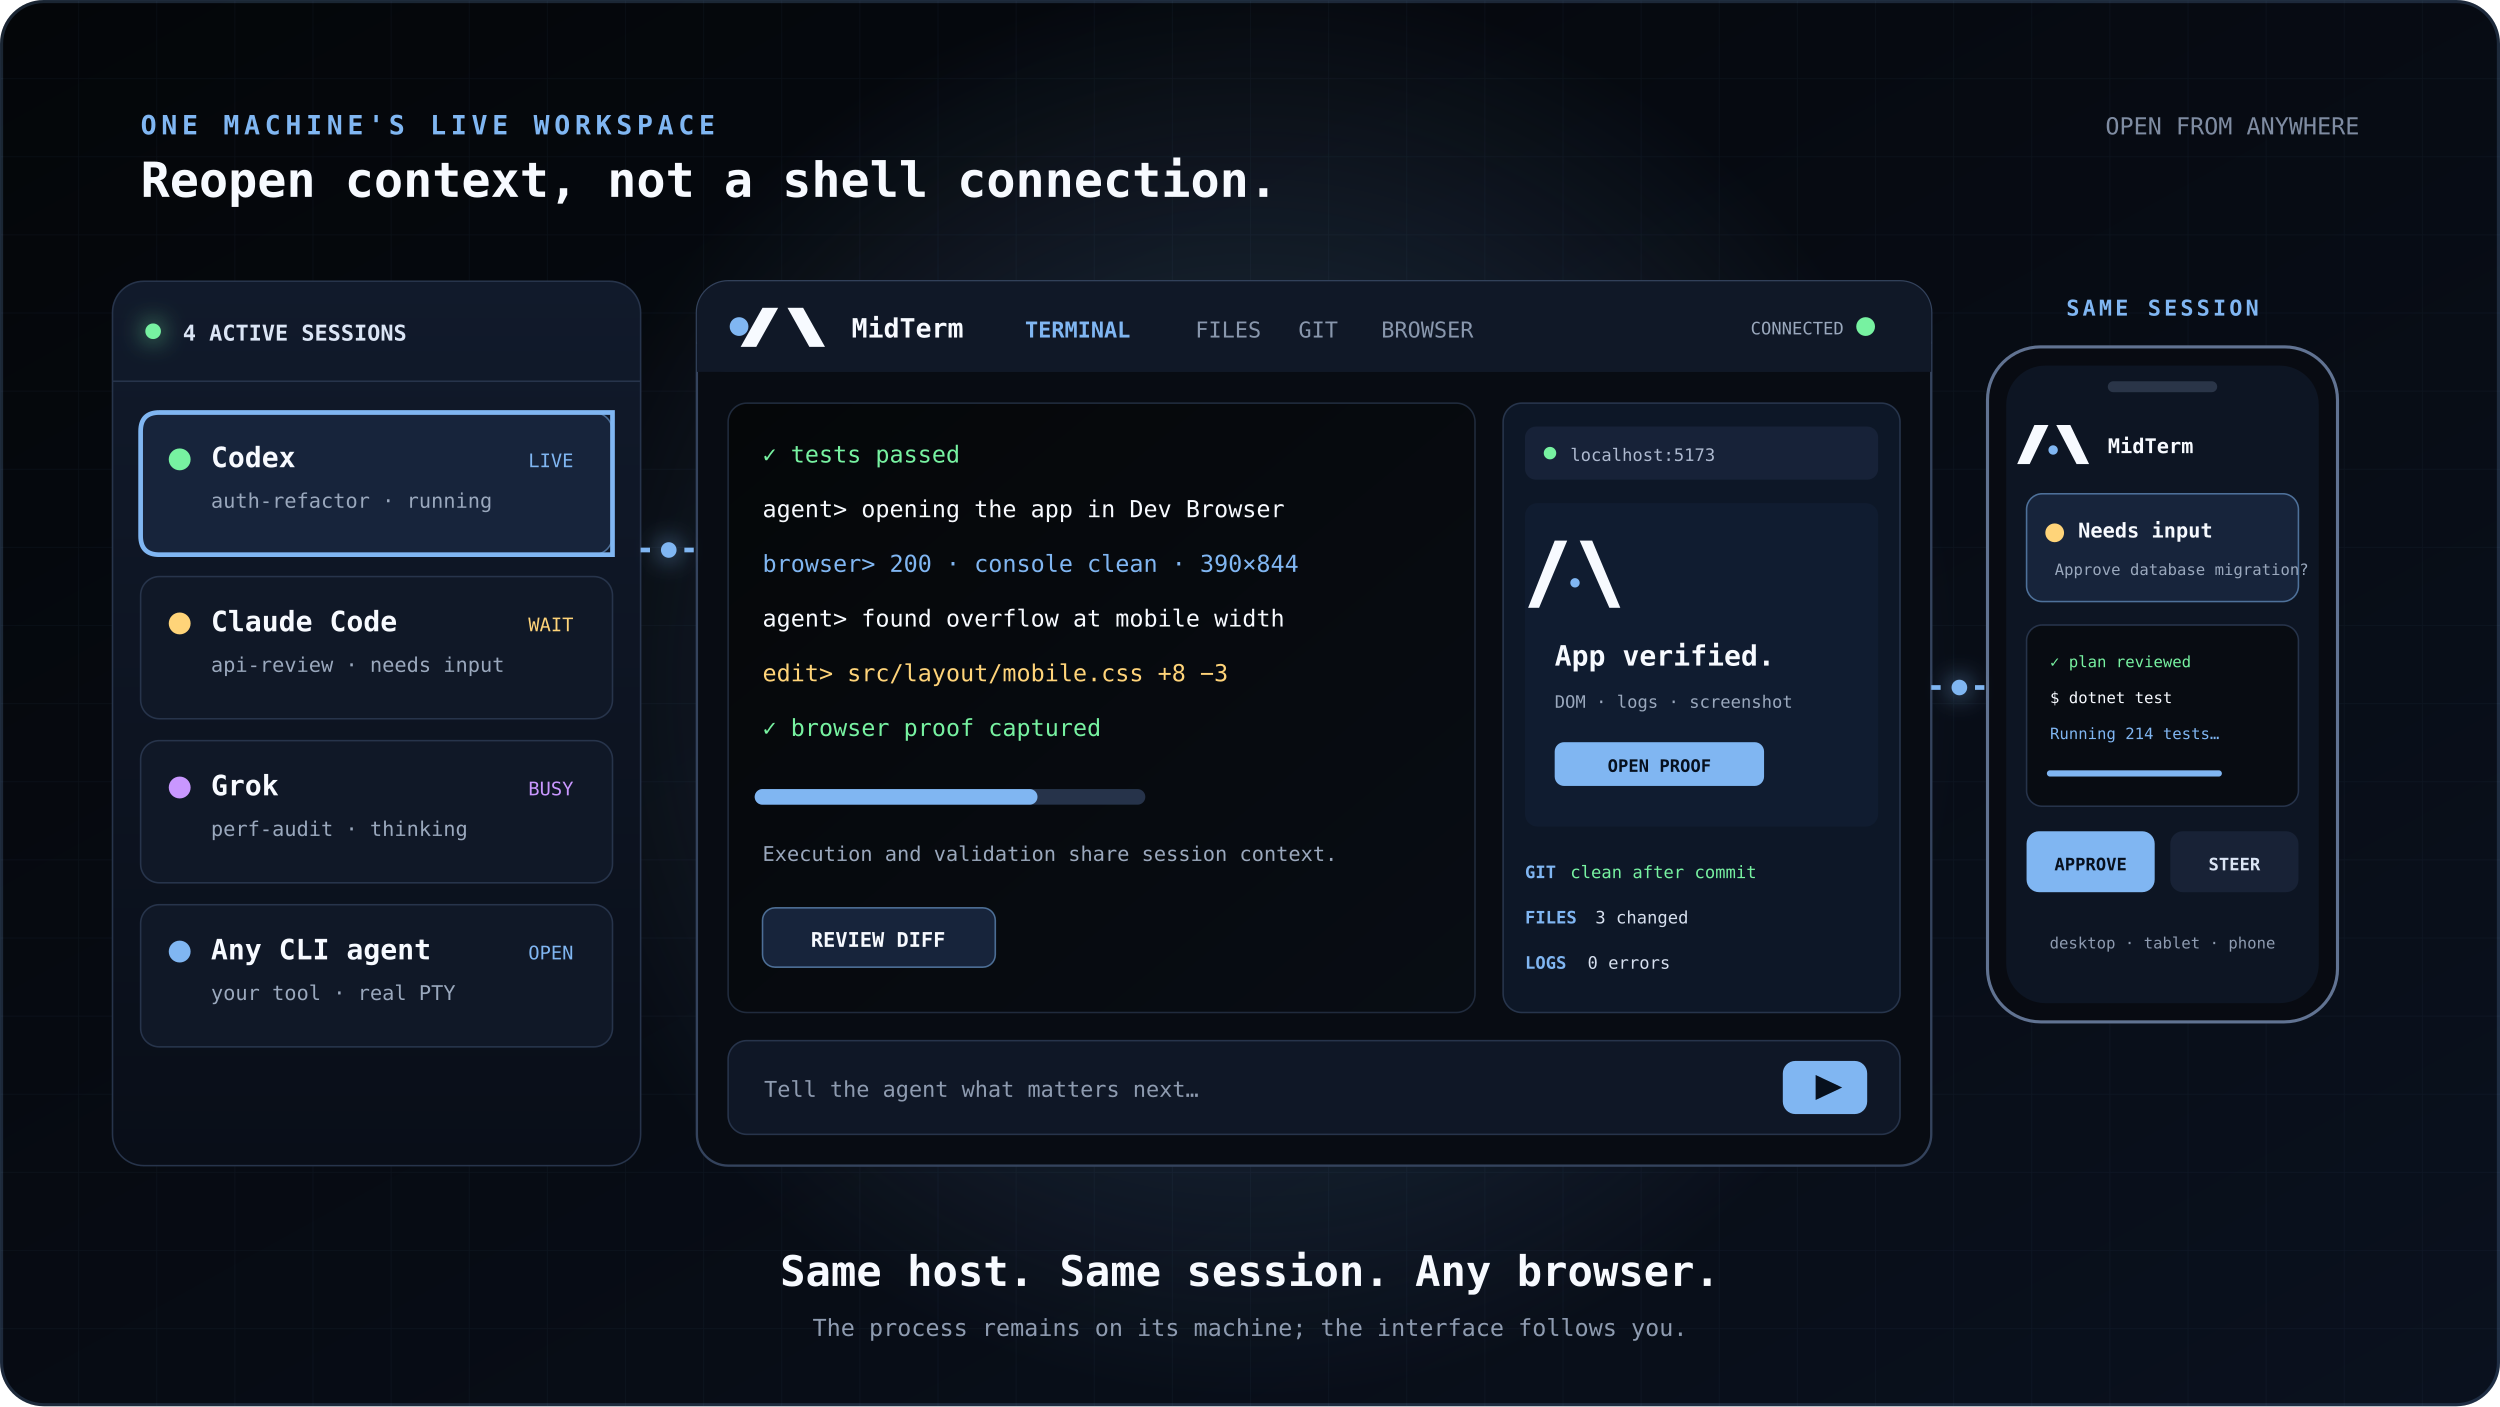
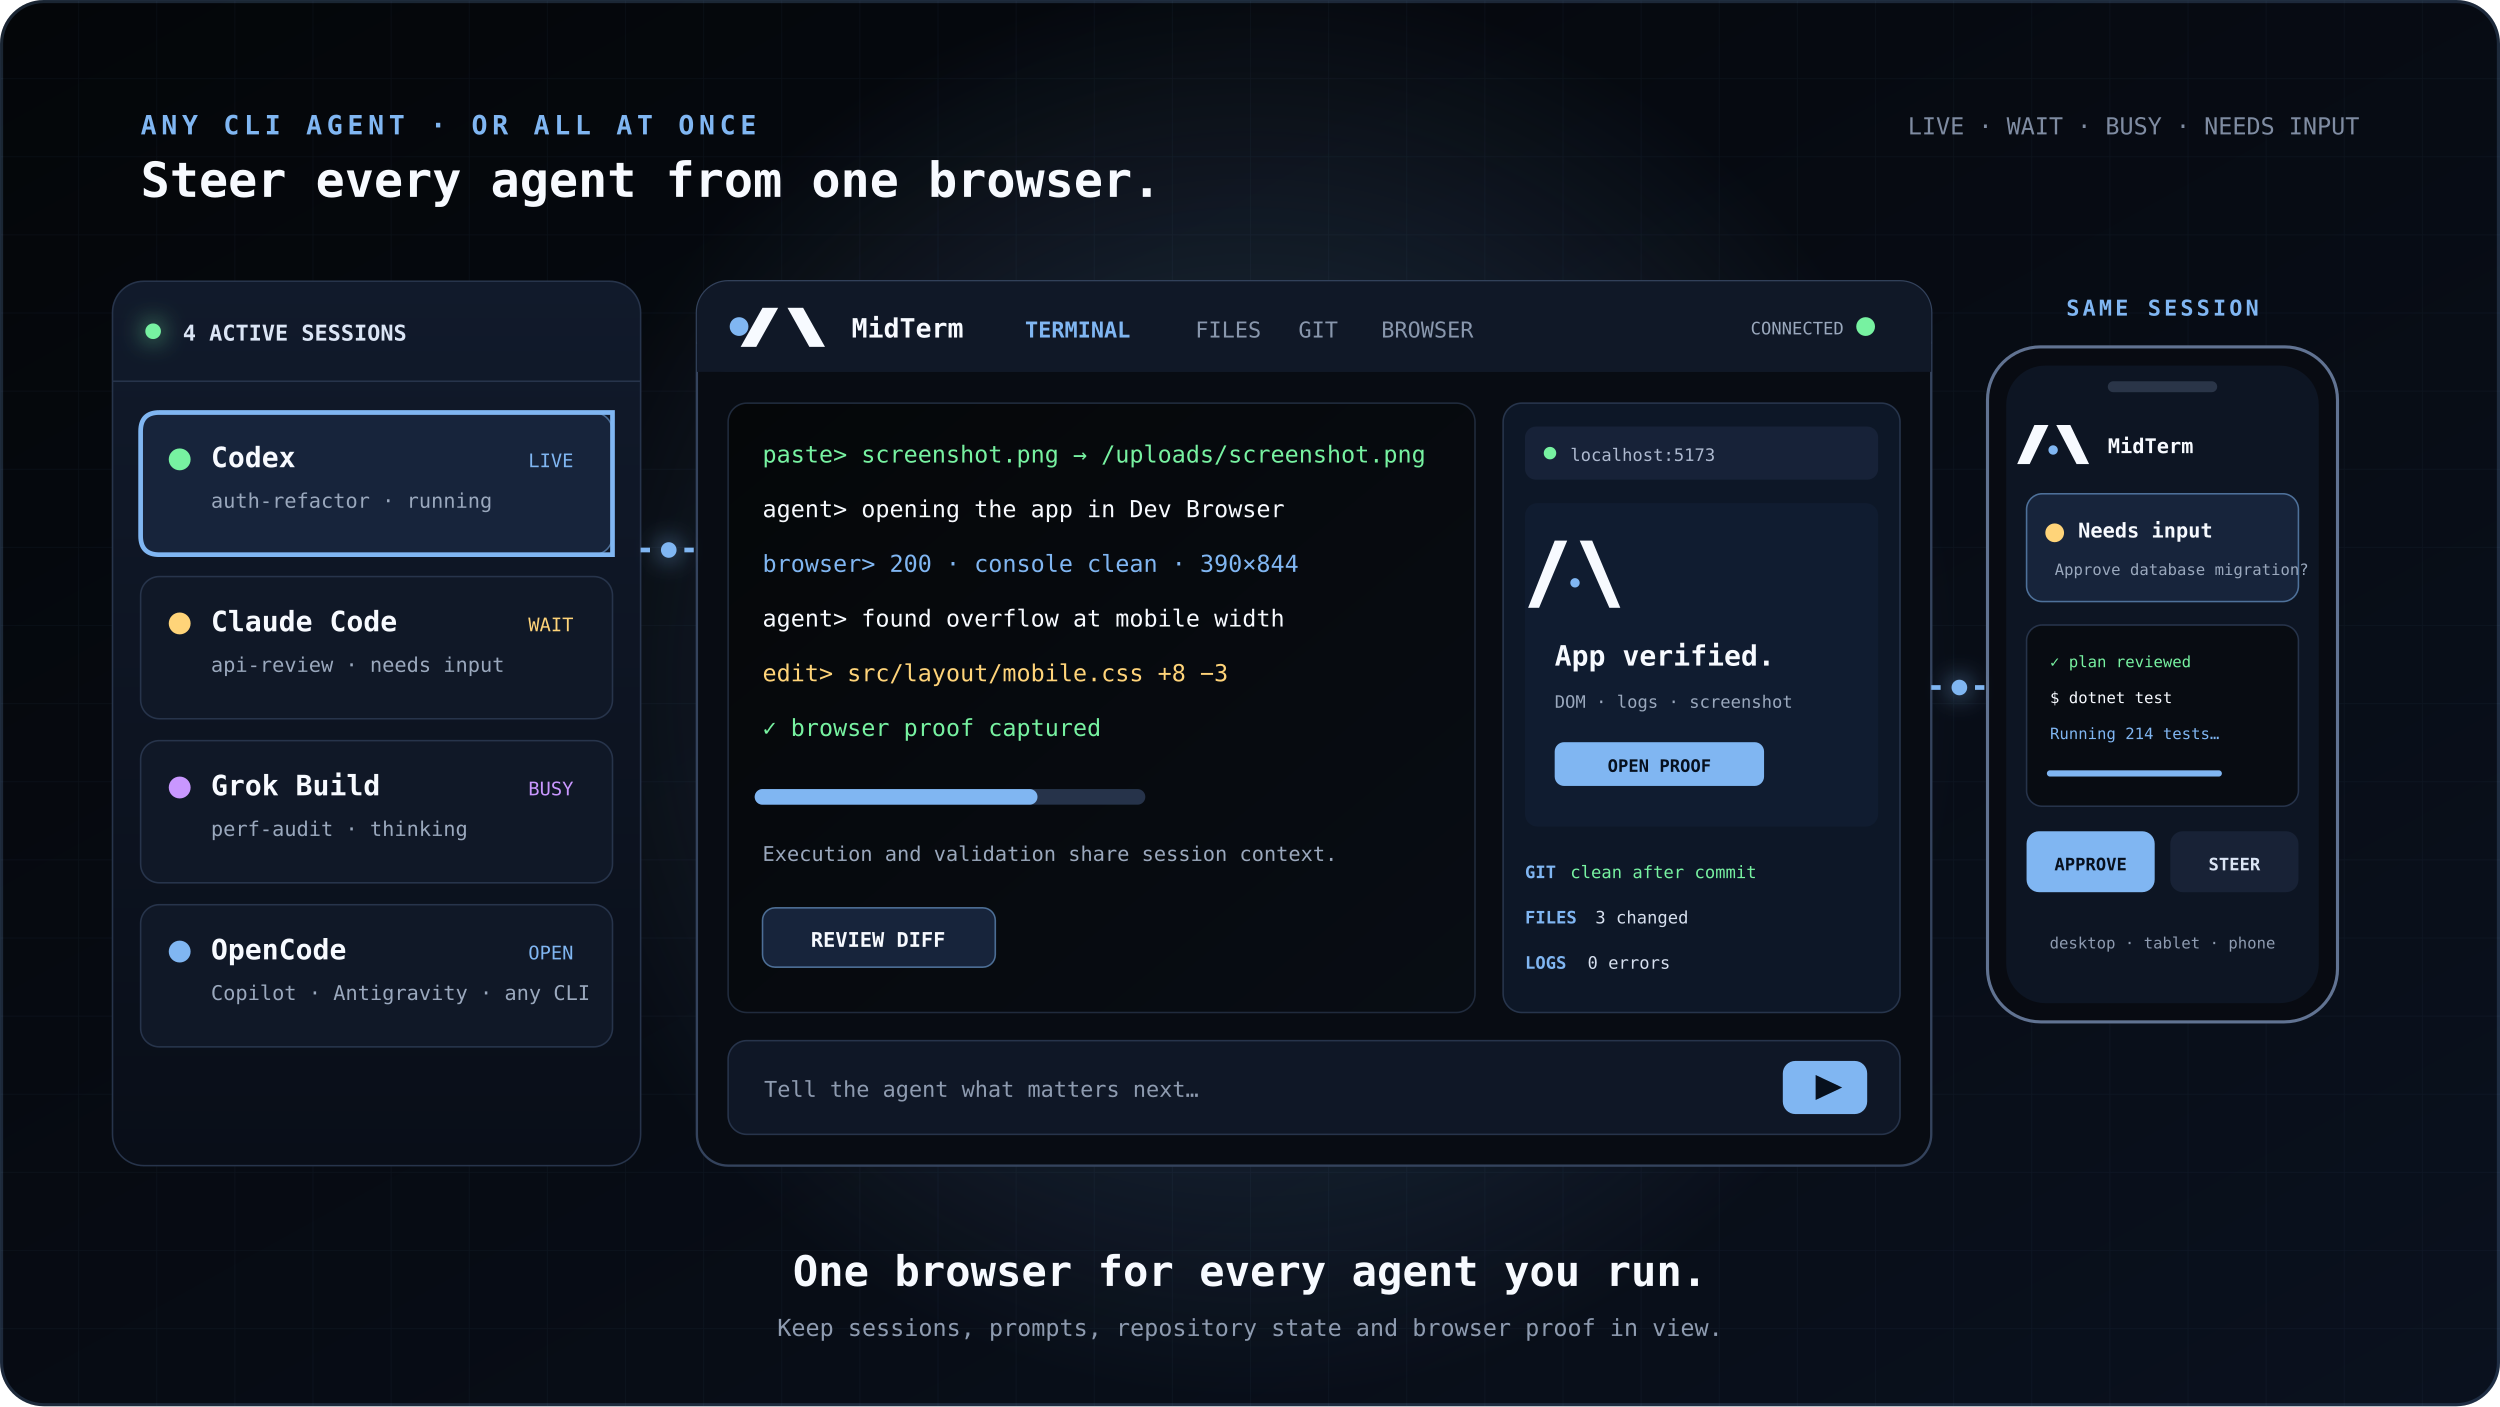
<svg xmlns="http://www.w3.org/2000/svg" width="1600" height="900" viewBox="0 0 1600 900" role="img" aria-labelledby="title desc">
  <defs>
    <linearGradient id="bg" x1="0" y1="0" x2="1" y2="1">
      <stop stop-color="#040609" />
      <stop offset="1" stop-color="#0a111e" />
    </linearGradient>
    <linearGradient id="panel" x1="0" y1="0" x2="0" y2="1">
      <stop stop-color="#111a2b" />
      <stop offset="1" stop-color="#090e18" />
    </linearGradient>
    <linearGradient id="terminal" x1="0" y1="0" x2="1" y2="1">
      <stop stop-color="#050709" />
      <stop offset="1" stop-color="#080d14" />
    </linearGradient>
    <radialGradient id="halo">
      <stop stop-color="#80b6f2" stop-opacity="0.26" />
      <stop offset="1" stop-color="#80b6f2" stop-opacity="0" />
    </radialGradient>
    <filter id="glow" x="-200%" y="-200%" width="500%" height="500%">
      <feGaussianBlur stdDeviation="8" result="b" />
      <feMerge>
        <feMergeNode in="b" />
        <feMergeNode in="SourceGraphic" />
      </feMerge>
    </filter>
    <pattern id="grid" width="50" height="50" patternUnits="userSpaceOnUse">
      <path d="M50 0H0V50" fill="none" stroke="#80b6f2" stroke-opacity="0.045" />
    </pattern>
  </defs>
  <rect width="1600" height="900" rx="28" fill="url(#bg)" />
  <rect width="1600" height="900" rx="28" fill="url(#grid)" />
  <circle cx="800" cy="440" r="460" fill="url(#halo)" />
  <rect x="1" y="1" width="1598" height="898" rx="27" fill="none" stroke="#80b6f2" stroke-opacity="0.18" stroke-width="2" />
  <g font-family="ui-monospace, SFMono-Regular, Menlo, Consolas, monospace">
-     <text x="90" y="86" fill="#80b6f2" font-size="17" font-weight="700" letter-spacing="3">ONE MACHINE'S LIVE WORKSPACE</text>
-     <text x="90" y="126" fill="#f7faff" font-size="31" font-weight="700">Reopen context, not a shell connection.</text>
-     <text x="1510" y="86" fill="#7f8ca2" font-size="15" text-anchor="end">OPEN FROM ANYWHERE</text>
+     <text x="90" y="86" fill="#80b6f2" font-size="17" font-weight="700" letter-spacing="3">ANY CLI AGENT · OR ALL AT ONCE</text>
+     <text x="90" y="126" fill="#f7faff" font-size="31" font-weight="700">Steer every agent from one browser.</text>
+     <text x="1510" y="86" fill="#7f8ca2" font-size="15" text-anchor="end">LIVE · WAIT · BUSY · NEEDS INPUT</text>
    <g transform="translate(72 180)">
      <rect width="338" height="566" rx="20" fill="url(#panel)" stroke="#27344b" />
      <path d="M338 64H0" stroke="#27344b" />
      <circle cx="26" cy="32" r="5" fill="#77f2a1" filter="url(#glow)" />
      <text x="45" y="38" fill="#dbe5f5" font-size="14" font-weight="700">4 ACTIVE SESSIONS</text>
      <g transform="translate(18 84)">
        <rect width="302" height="91" rx="12" fill="#17243b" stroke="#80b6f2" stroke-opacity="0.52" />
        <path d="M0 12Q0 0 12 0H302V91H12Q0 91 0 79Z" fill="none" stroke="#80b6f2" stroke-width="3" />
        <circle cx="25" cy="30" r="7" fill="#77f2a1" />
        <text x="45" y="35" fill="#f7faff" font-size="18" font-weight="700">Codex</text>
        <text x="45" y="61" fill="#9aa8bd" font-size="13">auth-refactor · running</text>
        <text x="277" y="35" fill="#80b6f2" font-size="12" text-anchor="end">LIVE</text>
      </g>
      <g transform="translate(18 189)">
        <rect width="302" height="91" rx="12" fill="#101827" stroke="#27344b" />
        <circle cx="25" cy="30" r="7" fill="#ffd479" />
        <text x="45" y="35" fill="#f7faff" font-size="18" font-weight="700">Claude Code</text>
        <text x="45" y="61" fill="#9aa8bd" font-size="13">api-review · needs input</text>
        <text x="277" y="35" fill="#ffd479" font-size="12" text-anchor="end">WAIT</text>
      </g>
      <g transform="translate(18 294)">
        <rect width="302" height="91" rx="12" fill="#101827" stroke="#27344b" />
        <circle cx="25" cy="30" r="7" fill="#c997ff" />
-         <text x="45" y="35" fill="#f7faff" font-size="18" font-weight="700">Grok</text>
+         <text x="45" y="35" fill="#f7faff" font-size="18" font-weight="700">Grok Build</text>
        <text x="45" y="61" fill="#9aa8bd" font-size="13">perf-audit · thinking</text>
        <text x="277" y="35" fill="#c997ff" font-size="12" text-anchor="end">BUSY</text>
      </g>
      <g transform="translate(18 399)">
        <rect width="302" height="91" rx="12" fill="#101827" stroke="#27344b" />
        <circle cx="25" cy="30" r="7" fill="#80b6f2" />
-         <text x="45" y="35" fill="#f7faff" font-size="18" font-weight="700">Any CLI agent</text>
-         <text x="45" y="61" fill="#9aa8bd" font-size="13">your tool · real PTY</text>
+         <text x="45" y="35" fill="#f7faff" font-size="18" font-weight="700">OpenCode</text>
+         <text x="45" y="61" fill="#9aa8bd" font-size="13">Copilot · Antigravity · any CLI</text>
        <text x="277" y="35" fill="#80b6f2" font-size="12" text-anchor="end">OPEN</text>
      </g>
    </g>
    <g transform="translate(446 180)">
      <rect width="790" height="566" rx="20" fill="#080c13" stroke="#34435d" stroke-width="1.5" />
      <rect width="790" height="58" rx="20" fill="#101827" />
      <rect y="40" width="790" height="18" fill="#101827" />
      <circle cx="27" cy="29" r="6" fill="#80b6f2" />
      <path d="M42 17h10L38 42H28zM58 17h10l14 25H72z" fill="#f7faff" />
      <text x="99" y="36" fill="#f7faff" font-size="17" font-weight="700">MidTerm</text>
      <text x="210" y="36" fill="#80b6f2" font-size="14" font-weight="700">TERMINAL</text>
      <text x="319" y="36" fill="#8997ad" font-size="14">FILES</text>
      <text x="385" y="36" fill="#8997ad" font-size="14">GIT</text>
      <text x="438" y="36" fill="#8997ad" font-size="14">BROWSER</text>
      <circle cx="748" cy="29" r="6" fill="#77f2a1" />
      <text x="734" y="34" fill="#9aa8bd" font-size="11" text-anchor="end">CONNECTED</text>
      <rect x="20" y="78" width="478" height="390" rx="12" fill="url(#terminal)" stroke="#202b3d" />
-       <text x="42" y="116" fill="#77f2a1" font-size="15">✓ tests passed</text>
+       <text x="42" y="116" fill="#77f2a1" font-size="15">paste&gt; screenshot.png → /uploads/screenshot.png</text>
      <text x="42" y="151" fill="#f7faff" font-size="15">agent&gt; opening the app in Dev Browser</text>
      <text x="42" y="186" fill="#80b6f2" font-size="15">browser&gt; 200 · console clean · 390×844</text>
      <text x="42" y="221" fill="#f7faff" font-size="15">agent&gt; found overflow at mobile width</text>
      <text x="42" y="256" fill="#ffd479" font-size="15">edit&gt; src/layout/mobile.css +8 −3</text>
      <text x="42" y="291" fill="#77f2a1" font-size="15">✓ browser proof captured</text>
      <path d="M42 330h240" stroke="#26334a" stroke-width="10" stroke-linecap="round" />
      <path d="M42 330h171" stroke="#80b6f2" stroke-width="10" stroke-linecap="round" />
      <text x="42" y="371" fill="#9aa8bd" font-size="13">Execution and validation share session context.</text>
      <rect x="42" y="401" width="149" height="38" rx="8" fill="#17243b" stroke="#80b6f2" stroke-opacity="0.55" />
      <text x="116" y="426" fill="#f7faff" font-size="13" text-anchor="middle" font-weight="700">REVIEW DIFF</text>
      <rect x="516" y="78" width="254" height="390" rx="12" fill="#0d1727" stroke="#27354c" />
      <rect x="530" y="93" width="226" height="34" rx="7" fill="#172238" />
      <circle cx="546" cy="110" r="4" fill="#77f2a1" />
      <text x="559" y="115" fill="#aebad0" font-size="11">localhost:5173</text>
      <rect x="530" y="142" width="226" height="207" rx="8" fill="#101c30" />
      <path d="M549 166h8l-18 43h-7zM565 166h8l18 43h-7z" fill="#f7faff" />
      <circle cx="562" cy="193" r="3" fill="#80b6f2" />
      <text x="549" y="246" fill="#f7faff" font-size="18" font-weight="700">App verified.</text>
      <text x="549" y="273" fill="#9aa8bd" font-size="11">DOM · logs · screenshot</text>
      <rect x="549" y="295" width="134" height="28" rx="6" fill="#80b6f2" />
      <text x="616" y="314" fill="#06101e" font-size="11" text-anchor="middle" font-weight="700">OPEN PROOF</text>
      <text x="530" y="382" fill="#80b6f2" font-size="11" font-weight="700">GIT</text>
      <text x="559" y="382" fill="#77f2a1" font-size="11">clean after commit</text>
      <text x="530" y="411" fill="#80b6f2" font-size="11" font-weight="700">FILES</text>
      <text x="575" y="411" fill="#d7e0ef" font-size="11">3 changed</text>
      <text x="530" y="440" fill="#80b6f2" font-size="11" font-weight="700">LOGS</text>
      <text x="570" y="440" fill="#d7e0ef" font-size="11">0 errors</text>
      <rect x="20" y="486" width="750" height="60" rx="12" fill="#0f1726" stroke="#27344b" />
      <text x="43" y="522" fill="#8e9bb0" font-size="14">Tell the agent what matters next…</text>
      <rect x="695" y="499" width="54" height="34" rx="8" fill="#80b6f2" />
      <path d="M716 508l17 8-17 8z" fill="#07101d" />
    </g>
    <g transform="translate(1272 222)">
      <text x="112" y="-20" fill="#80b6f2" font-size="14" text-anchor="middle" font-weight="700" letter-spacing="2">SAME SESSION</text>
      <rect width="224" height="432" rx="34" fill="#080b12" stroke="#617392" stroke-width="2" />
      <rect x="12" y="12" width="200" height="408" rx="25" fill="#0d1523" />
      <rect x="77" y="22" width="70" height="7" rx="3.5" fill="#2a3548" />
      <path d="M30 50h9l-12 25h-8zM44 50h9l12 25h-8z" fill="#f7faff" />
      <circle cx="42" cy="66" r="3" fill="#80b6f2" />
      <text x="77" y="68" fill="#f7faff" font-size="13" font-weight="700">MidTerm</text>
      <rect x="25" y="94" width="174" height="69" rx="10" fill="#17243b" stroke="#80b6f2" stroke-opacity="0.55" />
      <circle cx="43" cy="119" r="6" fill="#ffd479" />
      <text x="58" y="122" fill="#f7faff" font-size="13" font-weight="700">Needs input</text>
      <text x="43" y="146" fill="#9aa8bd" font-size="10">Approve database migration?</text>
      <rect x="25" y="178" width="174" height="116" rx="10" fill="#080c12" stroke="#26334a" />
      <text x="40" y="205" fill="#77f2a1" font-size="10">✓ plan reviewed</text>
      <text x="40" y="228" fill="#f7faff" font-size="10">$ dotnet test</text>
      <text x="40" y="251" fill="#80b6f2" font-size="10">Running 214 tests…</text>
      <path d="M40 273h108" stroke="#80b6f2" stroke-width="4" stroke-linecap="round" />
      <rect x="25" y="310" width="82" height="39" rx="8" fill="#80b6f2" />
      <text x="66" y="335" fill="#07101d" font-size="11" font-weight="700" text-anchor="middle">APPROVE</text>
      <rect x="117" y="310" width="82" height="39" rx="8" fill="#182236" />
      <text x="158" y="335" fill="#dbe5f5" font-size="11" font-weight="700" text-anchor="middle">STEER</text>
      <text x="112" y="385" fill="#8e9bb0" font-size="10" text-anchor="middle">desktop · tablet · phone</text>
    </g>
    <path d="M410 352H446" stroke="#80b6f2" stroke-width="3" stroke-dasharray="6 8" />
    <path d="M1236 440h36" stroke="#80b6f2" stroke-width="3" stroke-dasharray="6 8" />
    <circle cx="428" cy="352" r="5" fill="#80b6f2" filter="url(#glow)" />
    <circle cx="1254" cy="440" r="5" fill="#80b6f2" filter="url(#glow)" />
-     <text x="800" y="823" fill="#f7faff" font-size="27" text-anchor="middle" font-weight="700">Same host. Same session. Any browser.</text>
-     <text x="800" y="855" fill="#8e9bb0" font-size="15" text-anchor="middle">The process remains on its machine; the interface follows you.</text>
+     <text x="800" y="823" fill="#f7faff" font-size="27" text-anchor="middle" font-weight="700">One browser for every agent you run.</text>
+     <text x="800" y="855" fill="#8e9bb0" font-size="15" text-anchor="middle">Keep sessions, prompts, repository state and browser proof in view.</text>
  </g>
</svg>
